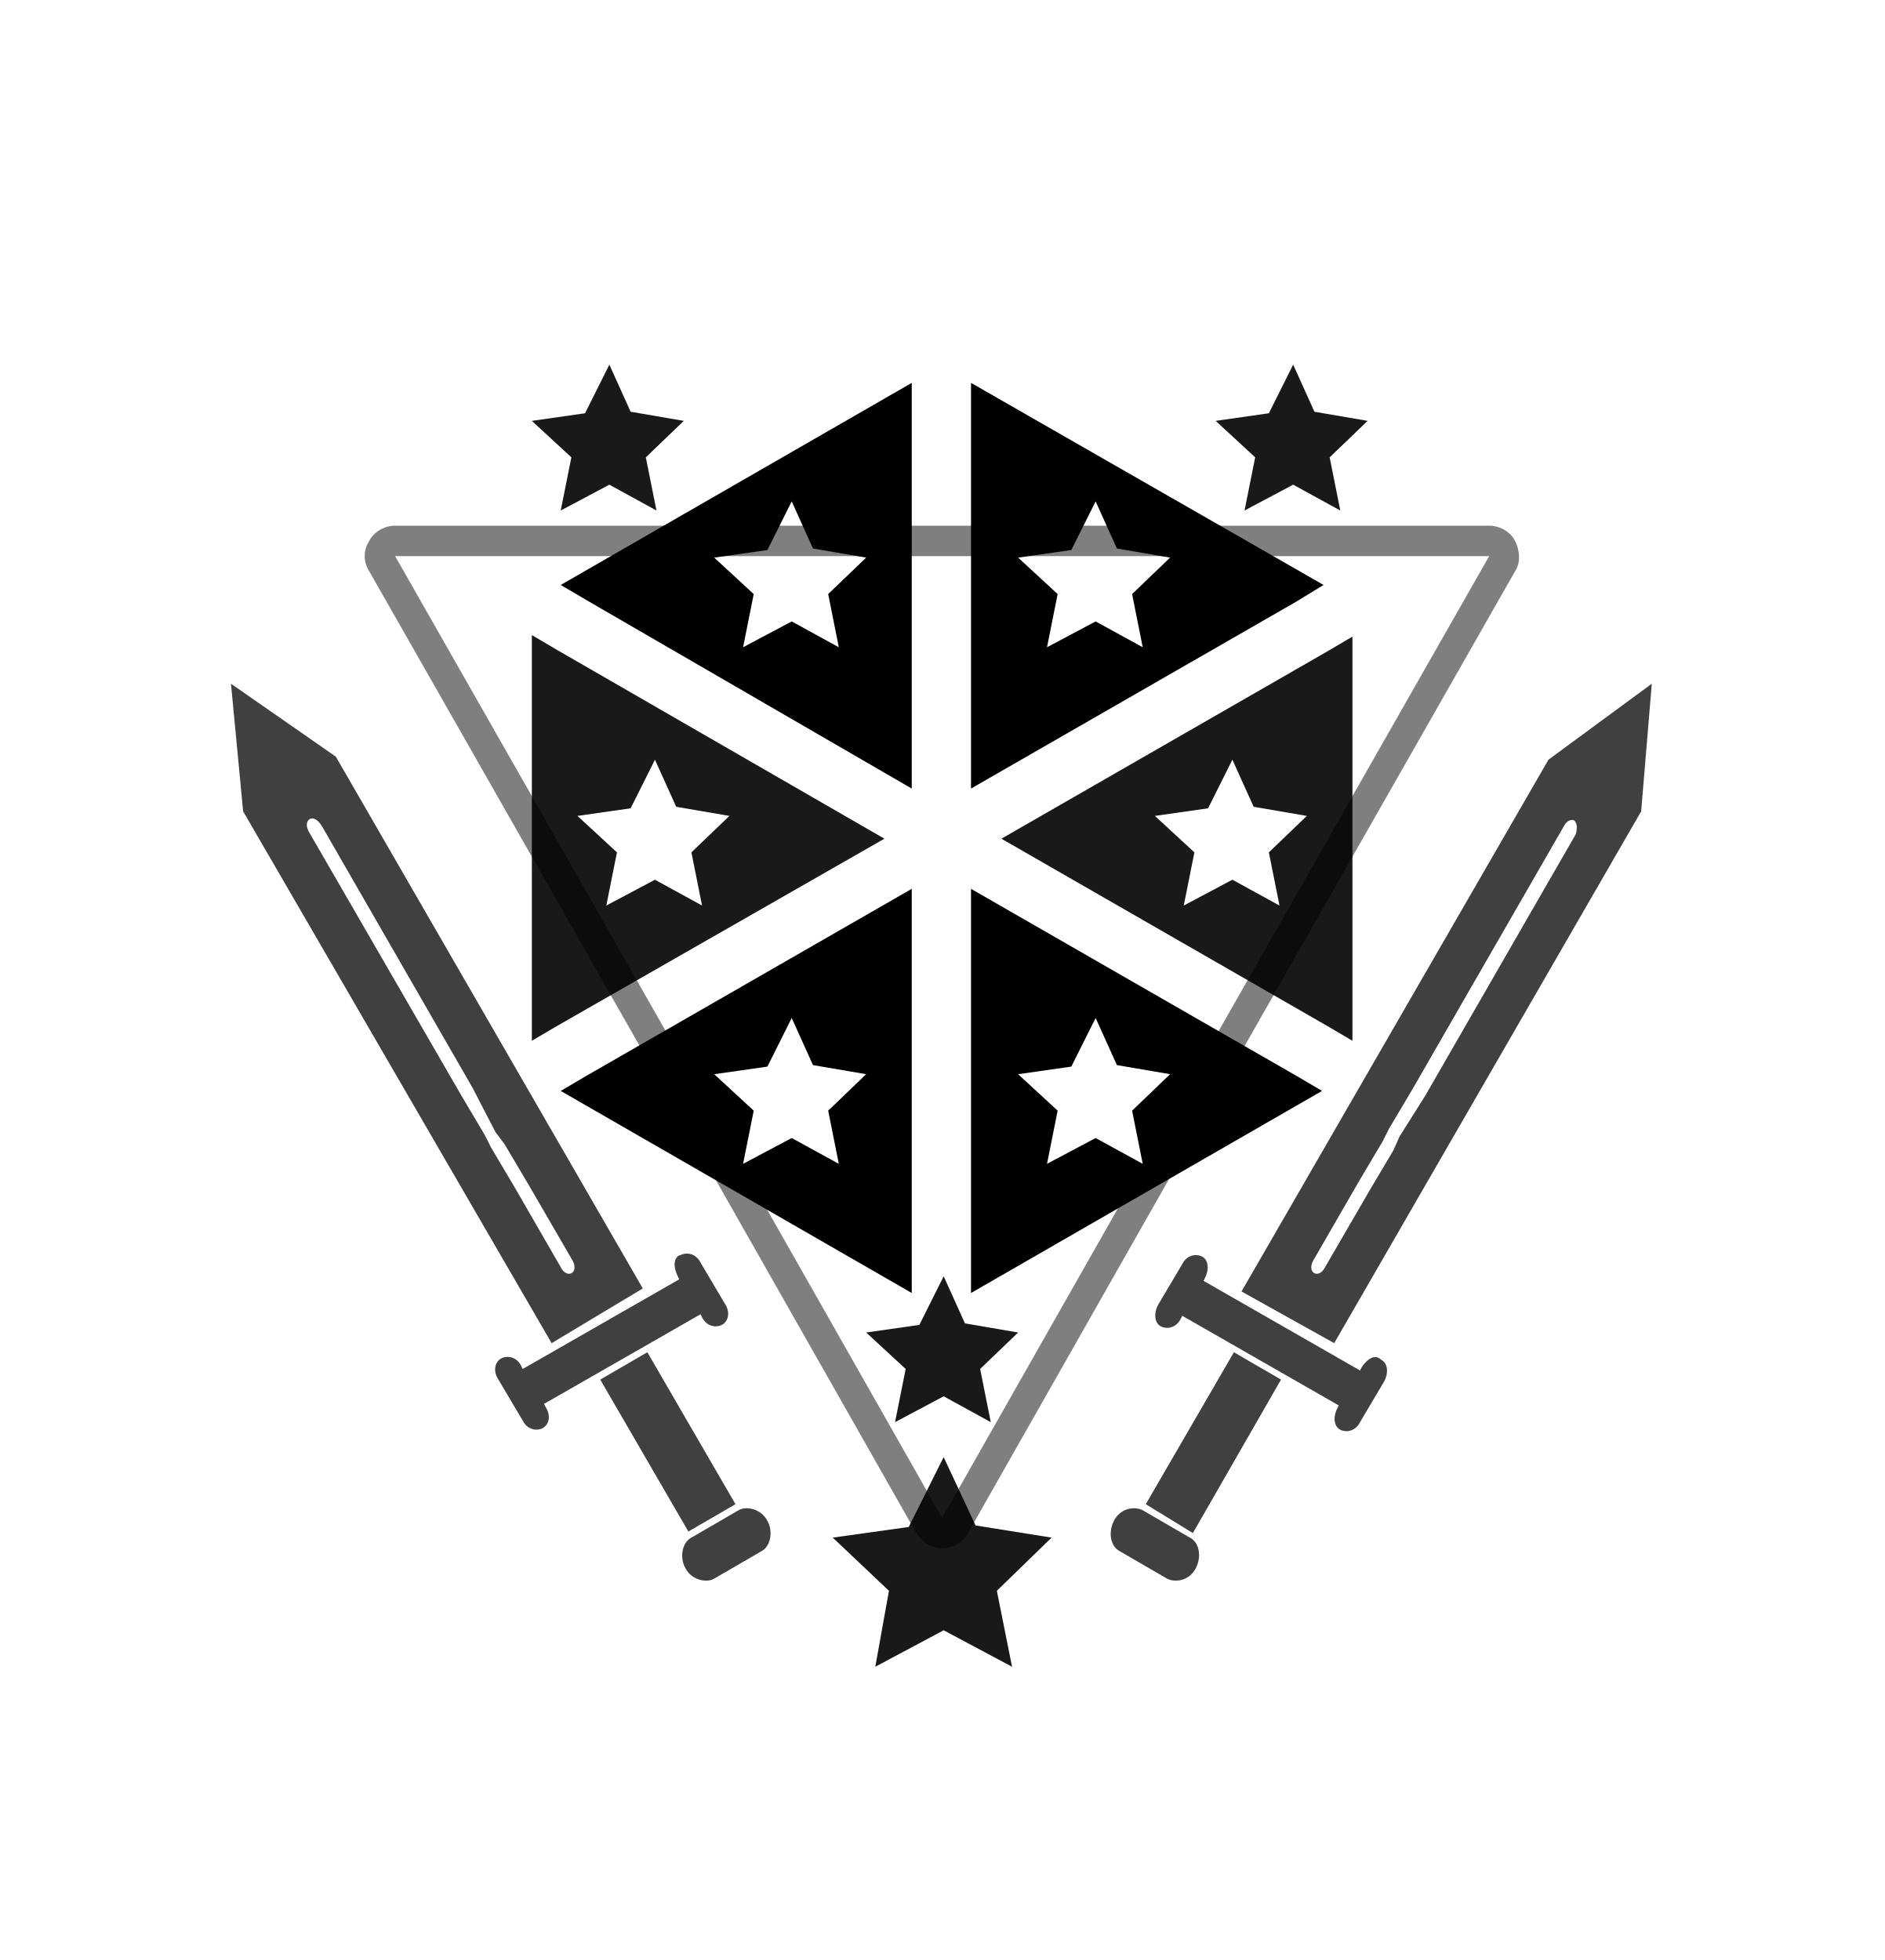
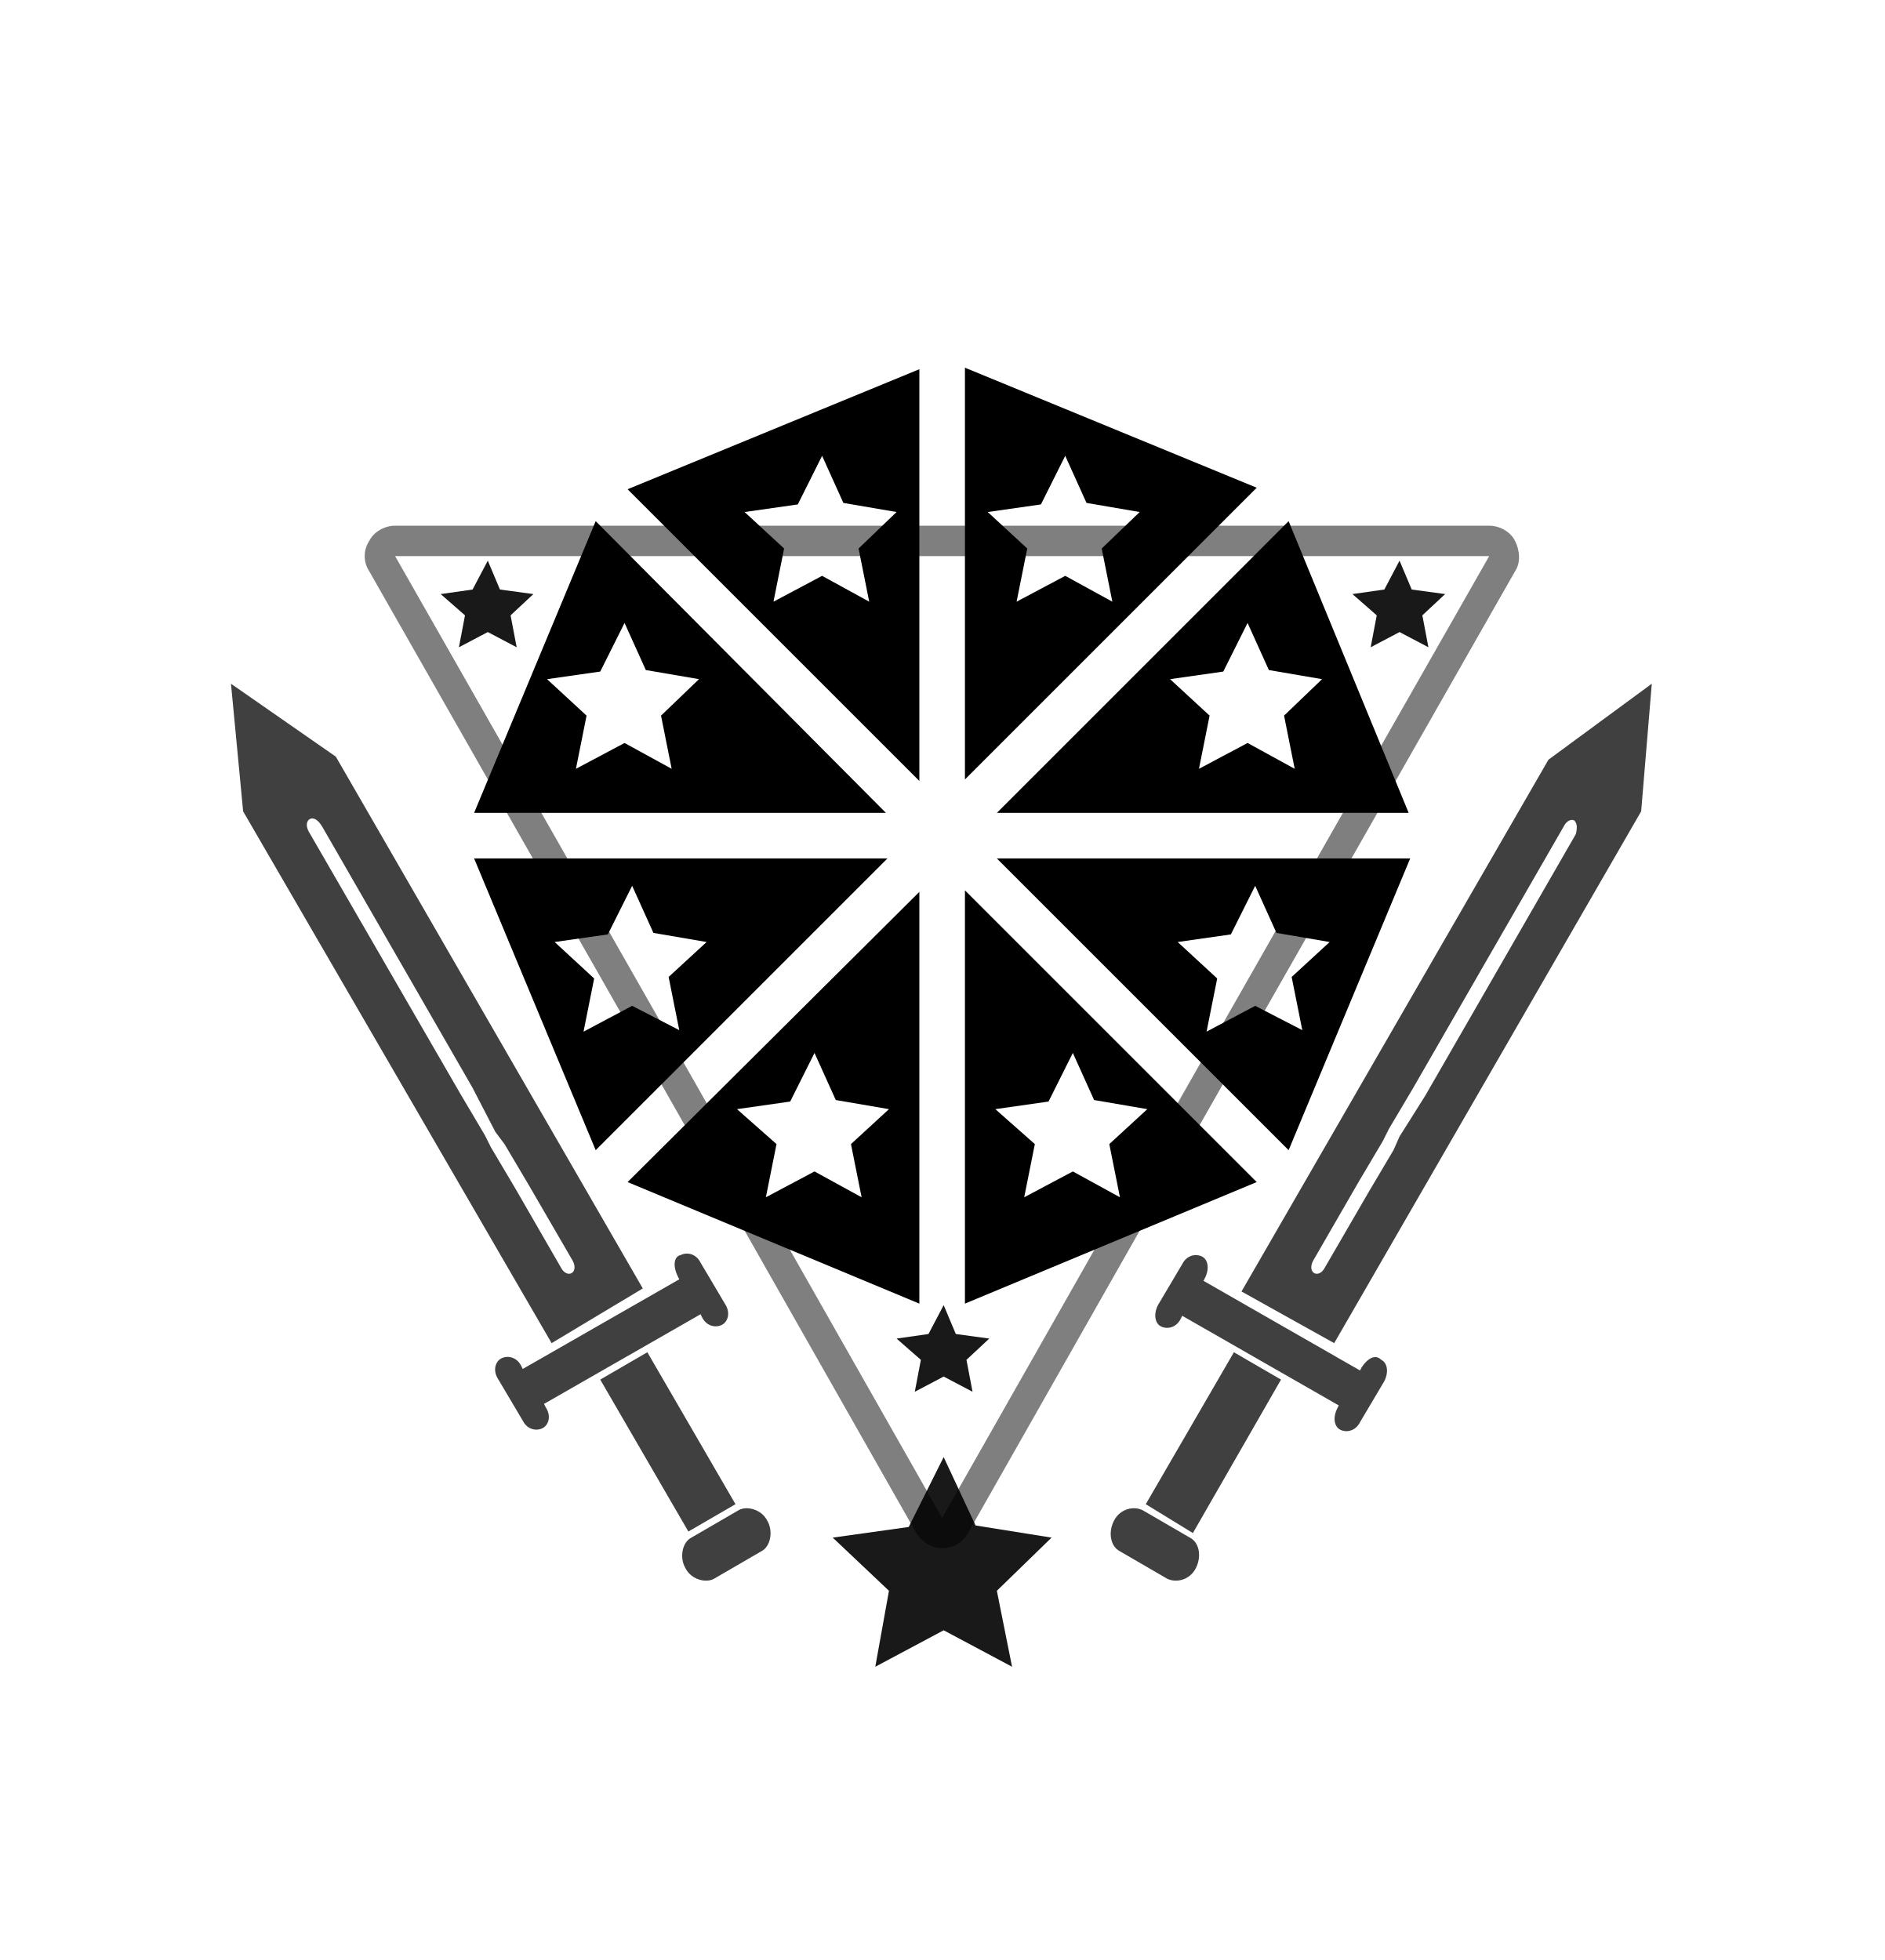
<svg viewBox="0 0 124 129">
  <path opacity=".5" d="M98 36.6L80 68.2 62 99.9 44 68.2 26 36.6h72m0-2H26c-.7 0-1.4.4-1.7 1-.4.6-.4 1.4 0 2l18 31.6 18 31.7c.4.6 1 1 1.7 1s1.4-.4 1.7-1l18-31.7 18-31.6c.4-.6.3-1.4 0-2-.3-.6-1-1-1.7-1zm0 4z" />
-   <path opacity=".75" d="M81.2 89l3.1 1.8-5.8 10.1-3.1-1.9 5.8-10zm-6 10.4c-.6-.3-1.5-.1-1.9.7-.4.8-.2 1.7.4 2l3.1 1.8c.6.3 1.5.1 1.9-.7.4-.8.2-1.7-.4-2l-3.1-1.8zM89.6 90l-.1.2-10.3-5.9.1-.2c.3-.6.2-1.2-.2-1.4-.4-.2-1-.1-1.3.5l-1.6 2.7c-.3.6-.2 1.2.2 1.4.4.2 1 .1 1.3-.5l.1-.2 10.3 5.9-.1.2c-.3.6-.2 1.2.2 1.4.4.2 1 .1 1.3-.5l1.6-2.7c.3-.6.2-1.2-.2-1.4-.4-.4-.9-.1-1.3.5zm19.1-45l-.7 8.4-20.2 35-6.1-3.4 20.2-35 6.8-5zm-5.1 9c-.2-.1-.5 0-.7.4L93 71.6l-1.6 2.7-.4.8-1.6 2.7-3 5.2c-.2.4-.1.7.1.8.2.1.5 0 .7-.4l2.9-5 1.6-2.7.4-.9 1.7-2.7 9.9-17.2c.1-.4.1-.7-.1-.9zM39.5 90.8l3.1-1.8 5.8 10-3.1 1.8-5.8-10zm6 10.4c-.6.3-.8 1.3-.4 2 .4.8 1.4 1 1.9.7l3.1-1.8c.6-.3.8-1.3.4-2-.4-.8-1.4-1-1.9-.7l-3.1 1.8zM44.6 84l.1.2-10.3 5.9-.1-.2c-.3-.6-.9-.7-1.3-.5-.4.2-.6.8-.2 1.4l1.6 2.7c.3.6.9.7 1.3.5.4-.2.6-.8.2-1.4l-.1-.2 10.3-5.9.1.2c.3.6.9.7 1.3.5.4-.2.6-.8.2-1.4l-1.6-2.7c-.3-.6-.9-.7-1.3-.5-.5.1-.5.8-.2 1.4zM15.2 45l6.9 4.8 20.2 35-6 3.6-20.3-35-.8-8.4zm5.2 8.9c-.2.1-.3.4-.1.8l10 17.3 1.6 2.7.4.8 1.6 2.7 3 5.2c.2.4.5.5.7.4.2-.1.3-.4.1-.8l-2.9-5-1.6-2.7-.6-.8-1.5-2.9-9.9-17.2c-.3-.5-.6-.6-.8-.5z" />
-   <path d="M38.6 39.5L60 51.9V25.2L36.9 38.5l1.7 1zm11.9-3.3l1.6-3.2 1.4 3.1 3.5.6-2.5 2.4.7 3.5-3.1-1.7-3.2 1.7.7-3.5-2.6-2.4 3.5-.5zm13.4 22.3v26.6L87 71.8l-1.7-1-21.4-12.3zm11.3 18.1l-3.1-1.7-3.2 1.7.7-3.5-2.6-2.4 3.5-.5 1.6-3.2 1.4 3.1 3.5.6-2.5 2.4.7 3.5zm-38.3-4.8L60 85.1V58.5L38.6 70.8l-1.7 1zm13.6-1.6l1.6-3.2 1.4 3.1 3.5.6-2.5 2.4.7 3.5-3.1-1.7-3.2 1.7.7-3.5-2.6-2.4 3.5-.5zm36.6-31.7L63.9 25.2v26.7l21.4-12.3 1.8-1.1zm-11.9 4.1l-3.1-1.7-3.2 1.7.7-3.5-2.6-2.4 3.5-.5 1.6-3.2 1.4 3.1 3.5.6-2.5 2.4.7 3.5z" />
-   <path opacity=".9" d="M35 41.8v26.7l1.7-1 21.5-12.3-21.5-12.4-1.7-1zm6.5 11.4l1.6-3.2 1.4 3.1 3.5.6-2.5 2.4.7 3.5-3.1-1.7-3.2 1.7.7-3.5-2.6-2.4 3.5-.5zm45.8-10.3L65.9 55.2l21.4 12.3 1.7 1V41.9l-1.7 1zm-3.1 16.7l-3.1-1.7-3.2 1.7.7-3.5-2.6-2.4 3.5-.5 1.6-3.2 1.4 3.1 3.5.6-2.5 2.4.7 3.5zM63.5 87.1L62.1 84l-1.6 3.2-3.5.5 2.6 2.4-.7 3.5 3.2-1.7 3.1 1.7-.7-3.5 2.5-2.4-3.5-.6zm.7 13.3l-2.1-4.5-2.3 4.6-5 .7 3.7 3.5-.9 5 4.5-2.4 4.5 2.4-1-5 3.6-3.5-5-.8zm22.3-73.3L85.1 24l-1.6 3.2-3.5.5 2.6 2.4-.7 3.5 3.2-1.7 3.1 1.7-.7-3.5 2.5-2.4-3.5-.6zm-45 0L40.1 24l-1.6 3.2-3.5.5 2.6 2.4-.7 3.5 3.2-1.7 3.1 1.7-.7-3.5 2.5-2.4-3.5-.6z" />
+   <path opacity=".75" d="M81.2 89l3.1 1.8-5.8 10.1-3.1-1.9 5.8-10zm-6 10.4c-.6-.3-1.5-.1-1.9.7-.4.8-.2 1.7.4 2l3.1 1.8c.6.3 1.5.1 1.9-.7.4-.8.2-1.7-.4-2l-3.1-1.8zM89.6 90l-.1.2-10.3-5.9.1-.2c.3-.6.2-1.2-.2-1.4-.4-.2-1-.1-1.3.5l-1.6 2.7c-.3.6-.2 1.2.2 1.4.4.2 1 .1 1.3-.5l.1-.2 10.3 5.9-.1.2c-.3.6-.2 1.2.2 1.4.4.2 1 .1 1.3-.5l1.6-2.7c.3-.6.2-1.2-.2-1.4-.4-.4-.9-.1-1.3.5zm19.1-45l-.7 8.4-20.2 35-6.1-3.4 20.2-35 6.8-5zm-5.1 9c-.2-.1-.5 0-.7.4L93 71.6l-1.6 2.7-.4.8-1.6 2.7-3 5.2c-.2.4-.1.7.1.8.2.1.5 0 .7-.4l2.9-5 1.6-2.7.4-.9 1.7-2.7 9.9-17.2c.1-.4.1-.7-.1-.9zM39.5 90.8l3.1-1.8 5.8 10-3.1 1.8-5.8-10zm6 10.4c-.6.3-.8 1.3-.4 2 .4.8 1.4 1 1.9.7l3.1-1.8c.6-.3.8-1.3.4-2-.4-.8-1.4-1-1.9-.7l-3.1 1.8zM44.6 84l.1.2-10.3 5.9-.1-.2c-.3-.6-.9-.7-1.3-.5-.4.2-.6.8-.2 1.4l1.6 2.7c.3.6.9.7 1.3.5.4-.2.6-.8.2-1.4l-.1-.2 10.3-5.9.1.2c.3.6.9.7 1.3.5.4-.2.6-.8.2-1.4l-1.6-2.7c-.3-.6-.9-.7-1.3-.5-.5.1-.5.8-.2 1.4zM15.2 45l6.9 4.8 20.2 35-6 3.6-20.3-35-.8-8.4zm5.2 8.9c-.2.1-.3.4-.1.8l10 17.3 1.6 2.7.4.8 1.6 2.7 3 5.2c.2.4.5.5.7.4s.3-.4.1-.8l-2.9-5-1.6-2.7-.6-.8-1.5-2.9-9.9-17.2c-.3-.5-.6-.6-.8-.5z" />
+   <path d="M41.3 77.8l19.2 8V58.7L41.3 77.8zm15.4 1l-3.1-1.7-3.2 1.7.7-3.5-2.6-2.3 3.5-.5 1.6-3.2 1.4 3.1 3.5.6-2.5 2.3.7 3.5zM31.2 56.5l8 19.2 19.2-19.2H31.2zm10.4 9.7l-3.2 1.7.7-3.5-2.6-2.4 3.5-.5 1.6-3.2 1.4 3.1 3.5.6-2.5 2.3.7 3.5-3.1-1.6zm21.9 19.6l19.2-8-19.2-19.2v27.2zM69 72.5l1.6-3.2 1.4 3.1 3.5.6-2.5 2.3.7 3.5-3.1-1.7-3.2 1.7.7-3.5-2.6-2.3 3.5-.5zm-3.4-16l19.2 19.2 8-19.2H65.6zm17 9.7l-3.2 1.7.7-3.5-2.6-2.4 3.5-.5 1.6-3.2 1.4 3.1 3.5.6-2.5 2.3.7 3.5-3.1-1.6zM31.2 53.5h27.1L39.2 34.3l-8 19.2zM41.1 41l1.4 3.1 3.5.6-2.5 2.4.7 3.5-3.1-1.7-3.2 1.7.7-3.5-2.6-2.4 3.5-.5 1.6-3.2zm43.7-6.7L65.6 53.5h27.1l-7.9-19.2zm-2.7 14.6l-3.2 1.7.7-3.5-2.6-2.4 3.5-.5 1.6-3.2 1.4 3.1 3.5.6-2.5 2.4.7 3.5-3.1-1.7zM41.3 32.2l19.2 19.2V24.3l-19.2 7.9zm15.9 7.4l-3.1-1.7-3.2 1.7.7-3.5-2.6-2.4 3.5-.5 1.6-3.2 1.4 3.1 3.5.6-2.5 2.4.7 3.5zm6.3-15.4v27.1l19.2-19.2-19.2-7.9zm6.6 13.7l-3.2 1.7.7-3.5-2.6-2.4 3.5-.5 1.6-3.2 1.4 3.1 3.5.6-2.5 2.4.7 3.5-3.1-1.7z" />
+   <path opacity=".9" d="M62.9 87.8l-.8-1.9-1 1.9-2.1.3 1.6 1.4-.4 2.1 1.9-1 1.9 1-.4-2.1 1.5-1.4-2.2-.3zm1.3 12.6l-2.1-4.5-2.3 4.6-5 .7 3.7 3.5-.9 5 4.5-2.4 4.5 2.4-1-5 3.6-3.5-5-.8zm28.7-61.6l-.8-1.9-1 1.9-2.1.3 1.6 1.4-.4 2.1 1.9-1 1.9 1-.4-2.1 1.5-1.4-2.2-.3zm-60 0l-.8-1.9-1 1.9-2.1.3 1.6 1.4-.4 2.1 1.9-1 1.9 1-.4-2.1 1.5-1.4-2.2-.3z" />
</svg>
